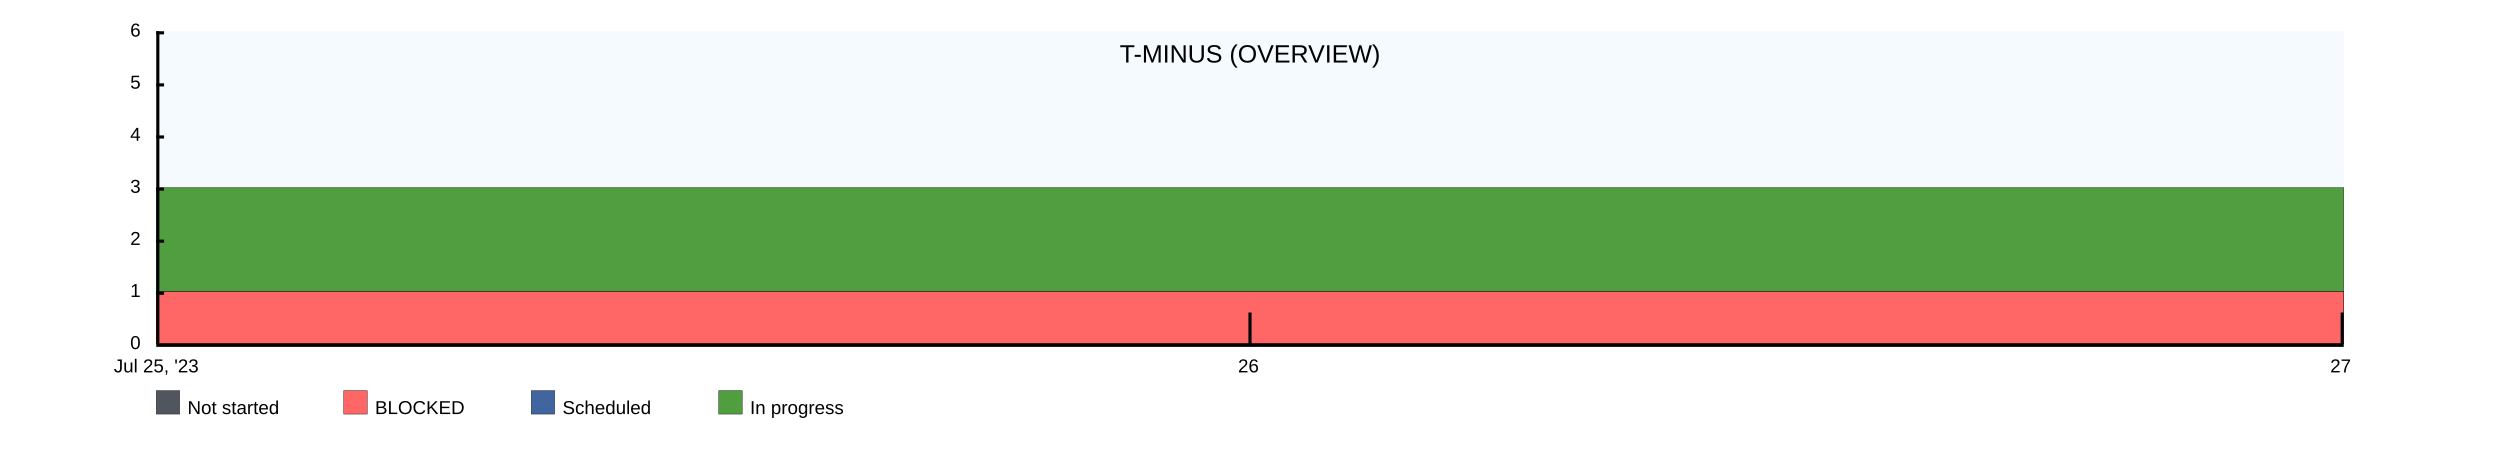
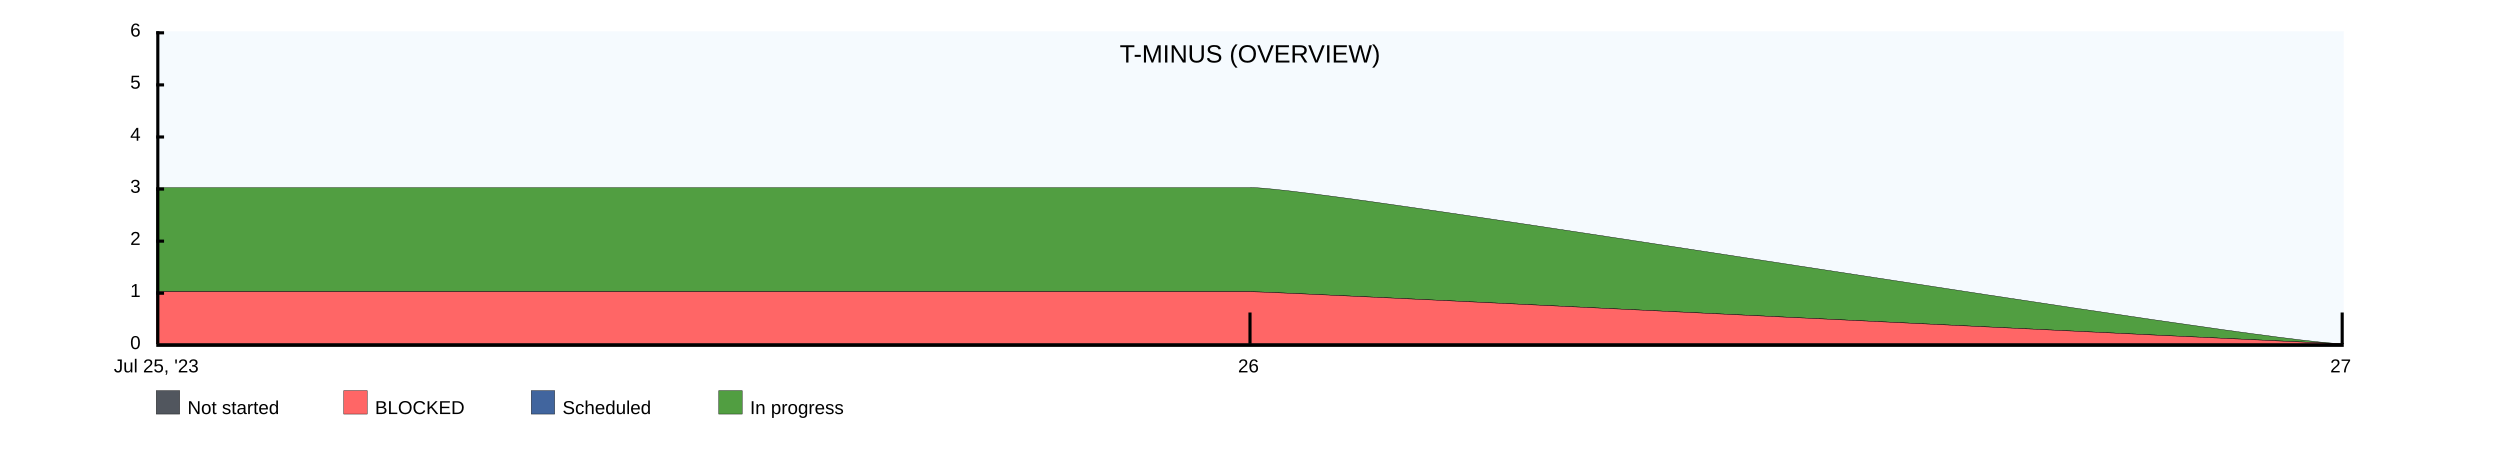
<svg xmlns="http://www.w3.org/2000/svg" width="1600" height="300">
  <rect x="100" y="20" width="1400" height="200" fill="rgba(221, 239, 250, .3)" />
  <clipPath id="theGraph">
    <rect x="100" y="20" width="1400" height="200" fill="black" />
  </clipPath>
  <rect x="100" y="250" width="15" height="15" fill="#51565E" stroke="black" stroke-width="0.25" />
  <text x="120" y="265" font-family="Arial" font-size="12" fill="black">Not started</text>
  <rect x="220" y="250" width="15" height="15" fill="#FF6666" stroke="black" stroke-width="0.25" />
  <text x="240" y="265" font-family="Arial" font-size="12" fill="black">BLOCKED</text>
  <rect x="340" y="250" width="15" height="15" fill="#41659E" stroke="black" stroke-width="0.25" />
  <text x="360" y="265" font-family="Arial" font-size="12" fill="black">Scheduled</text>
  <rect x="460" y="250" width="15" height="15" fill="#519E41" stroke="black" stroke-width="0.25" />
  <text x="480" y="265" font-family="Arial" font-size="12" fill="black">In progress</text>
-   <path d="M 100 120 M 100 120 C 100 120 800 120 800 120 C 800 120 1500 120 1500 120 C 1500 120 1500 220 1500 220 C 1500 220 100 220 100 220 Z" fill="#519E41" stroke="black" stroke-width="0.25" />
-   <path d="M 100 186.667 M 100 186.667 C 100 186.667 800 186.667 800 186.667 C 800 186.667 1500 186.667 1500 186.667 C 1500 186.667 1500 220 1500 220 C 1500 220 100 220 100 220 Z" fill="#41659E" stroke="black" stroke-width="0.25" />
-   <path d="M 100 186.667 M 100 186.667 C 100 186.667 800 186.667 800 186.667 C 800 186.667 1500 186.667 1500 186.667 C 1500 186.667 1500 220 1500 220 C 1500 220 100 220 100 220 Z" fill="#FF6666" stroke="black" stroke-width="0.25" />
+   <path d="M 100 120 M 100 120 C 100 120 800 120 800 120 C 850 120 1450 220 1500 220 C 1500 220 1500 220 1500 220 C 1500 220 100 220 100 220 Z" fill="#519E41" stroke="black" stroke-width="0.25" />
+   <path d="M 100 186.667 M 100 186.667 C 100 186.667 800 186.667 800 186.667 C 816.667 186.667 1483.333 220 1500 220 C 1500 220 1500 220 1500 220 C 1500 220 100 220 100 220 Z" fill="#41659E" stroke="black" stroke-width="0.25" />
+   <path d="M 100 186.667 M 100 186.667 C 100 186.667 800 186.667 800 186.667 C 816.667 186.667 1483.333 220 1500 220 C 1500 220 1500 220 1500 220 C 1500 220 100 220 100 220 Z" fill="#FF6666" stroke="black" stroke-width="0.25" />
  <path d="M 100 220 M 100 220 C 100 220 800 220 800 220 C 800 220 1500 220 1500 220 C 1500 220 1500 220 1500 220 C 1500 220 100 220 100 220 Z" fill="#51565E" stroke="black" stroke-width="0.25" />
  <text x="800" y="40" font-family="Arial" font-size="16" fill="black" text-anchor="middle" alignment-baseline="middle">T-MINUS (OVERVIEW)</text>
  <rect x="100" y="220" width="1400" height="2" fill="black" />
  <rect x="100" y="20" width="5" height="2" fill="black" />
  <rect x="100" y="53.333" width="5" height="2" fill="black" />
  <rect x="100" y="86.667" width="5" height="2" fill="black" />
  <rect x="100" y="120" width="5" height="2" fill="black" />
  <rect x="100" y="153.333" width="5" height="2" fill="black" />
  <rect x="100" y="186.667" width="5" height="2" fill="black" />
  <text x="90" y="20" font-family="Arial" font-size="12" fill="black" text-anchor="end" dominant-baseline="middle">6</text>
  <text x="90" y="53.333" font-family="Arial" font-size="12" fill="black" text-anchor="end" dominant-baseline="middle">5</text>
  <text x="90" y="86.667" font-family="Arial" font-size="12" fill="black" text-anchor="end" dominant-baseline="middle">4</text>
  <text x="90" y="120" font-family="Arial" font-size="12" fill="black" text-anchor="end" dominant-baseline="middle">3</text>
  <text x="90" y="153.333" font-family="Arial" font-size="12" fill="black" text-anchor="end" dominant-baseline="middle">2</text>
  <text x="90" y="186.667" font-family="Arial" font-size="12" fill="black" text-anchor="end" dominant-baseline="middle">1</text>
  <text x="90" y="220" font-family="Arial" font-size="12" fill="black" text-anchor="end" dominant-baseline="middle">0</text>
  <text x="100" y="230" font-family="Arial" fill="black" text-anchor="middle" dominant-baseline="hanging">Jul 25, '23</text>
  <text x="799" y="230" font-family="Arial" fill="black" text-anchor="middle" dominant-baseline="hanging">26</text>
  <text x="1498" y="230" font-family="Arial" fill="black" text-anchor="middle" dominant-baseline="hanging">27</text>
  <rect x="100" y="20" width="2" height="200" fill="black" />
  <rect x="799" y="200" width="2" height="20" fill="black" />
  <rect x="1498" y="200" width="2" height="20" fill="black" />
</svg>
